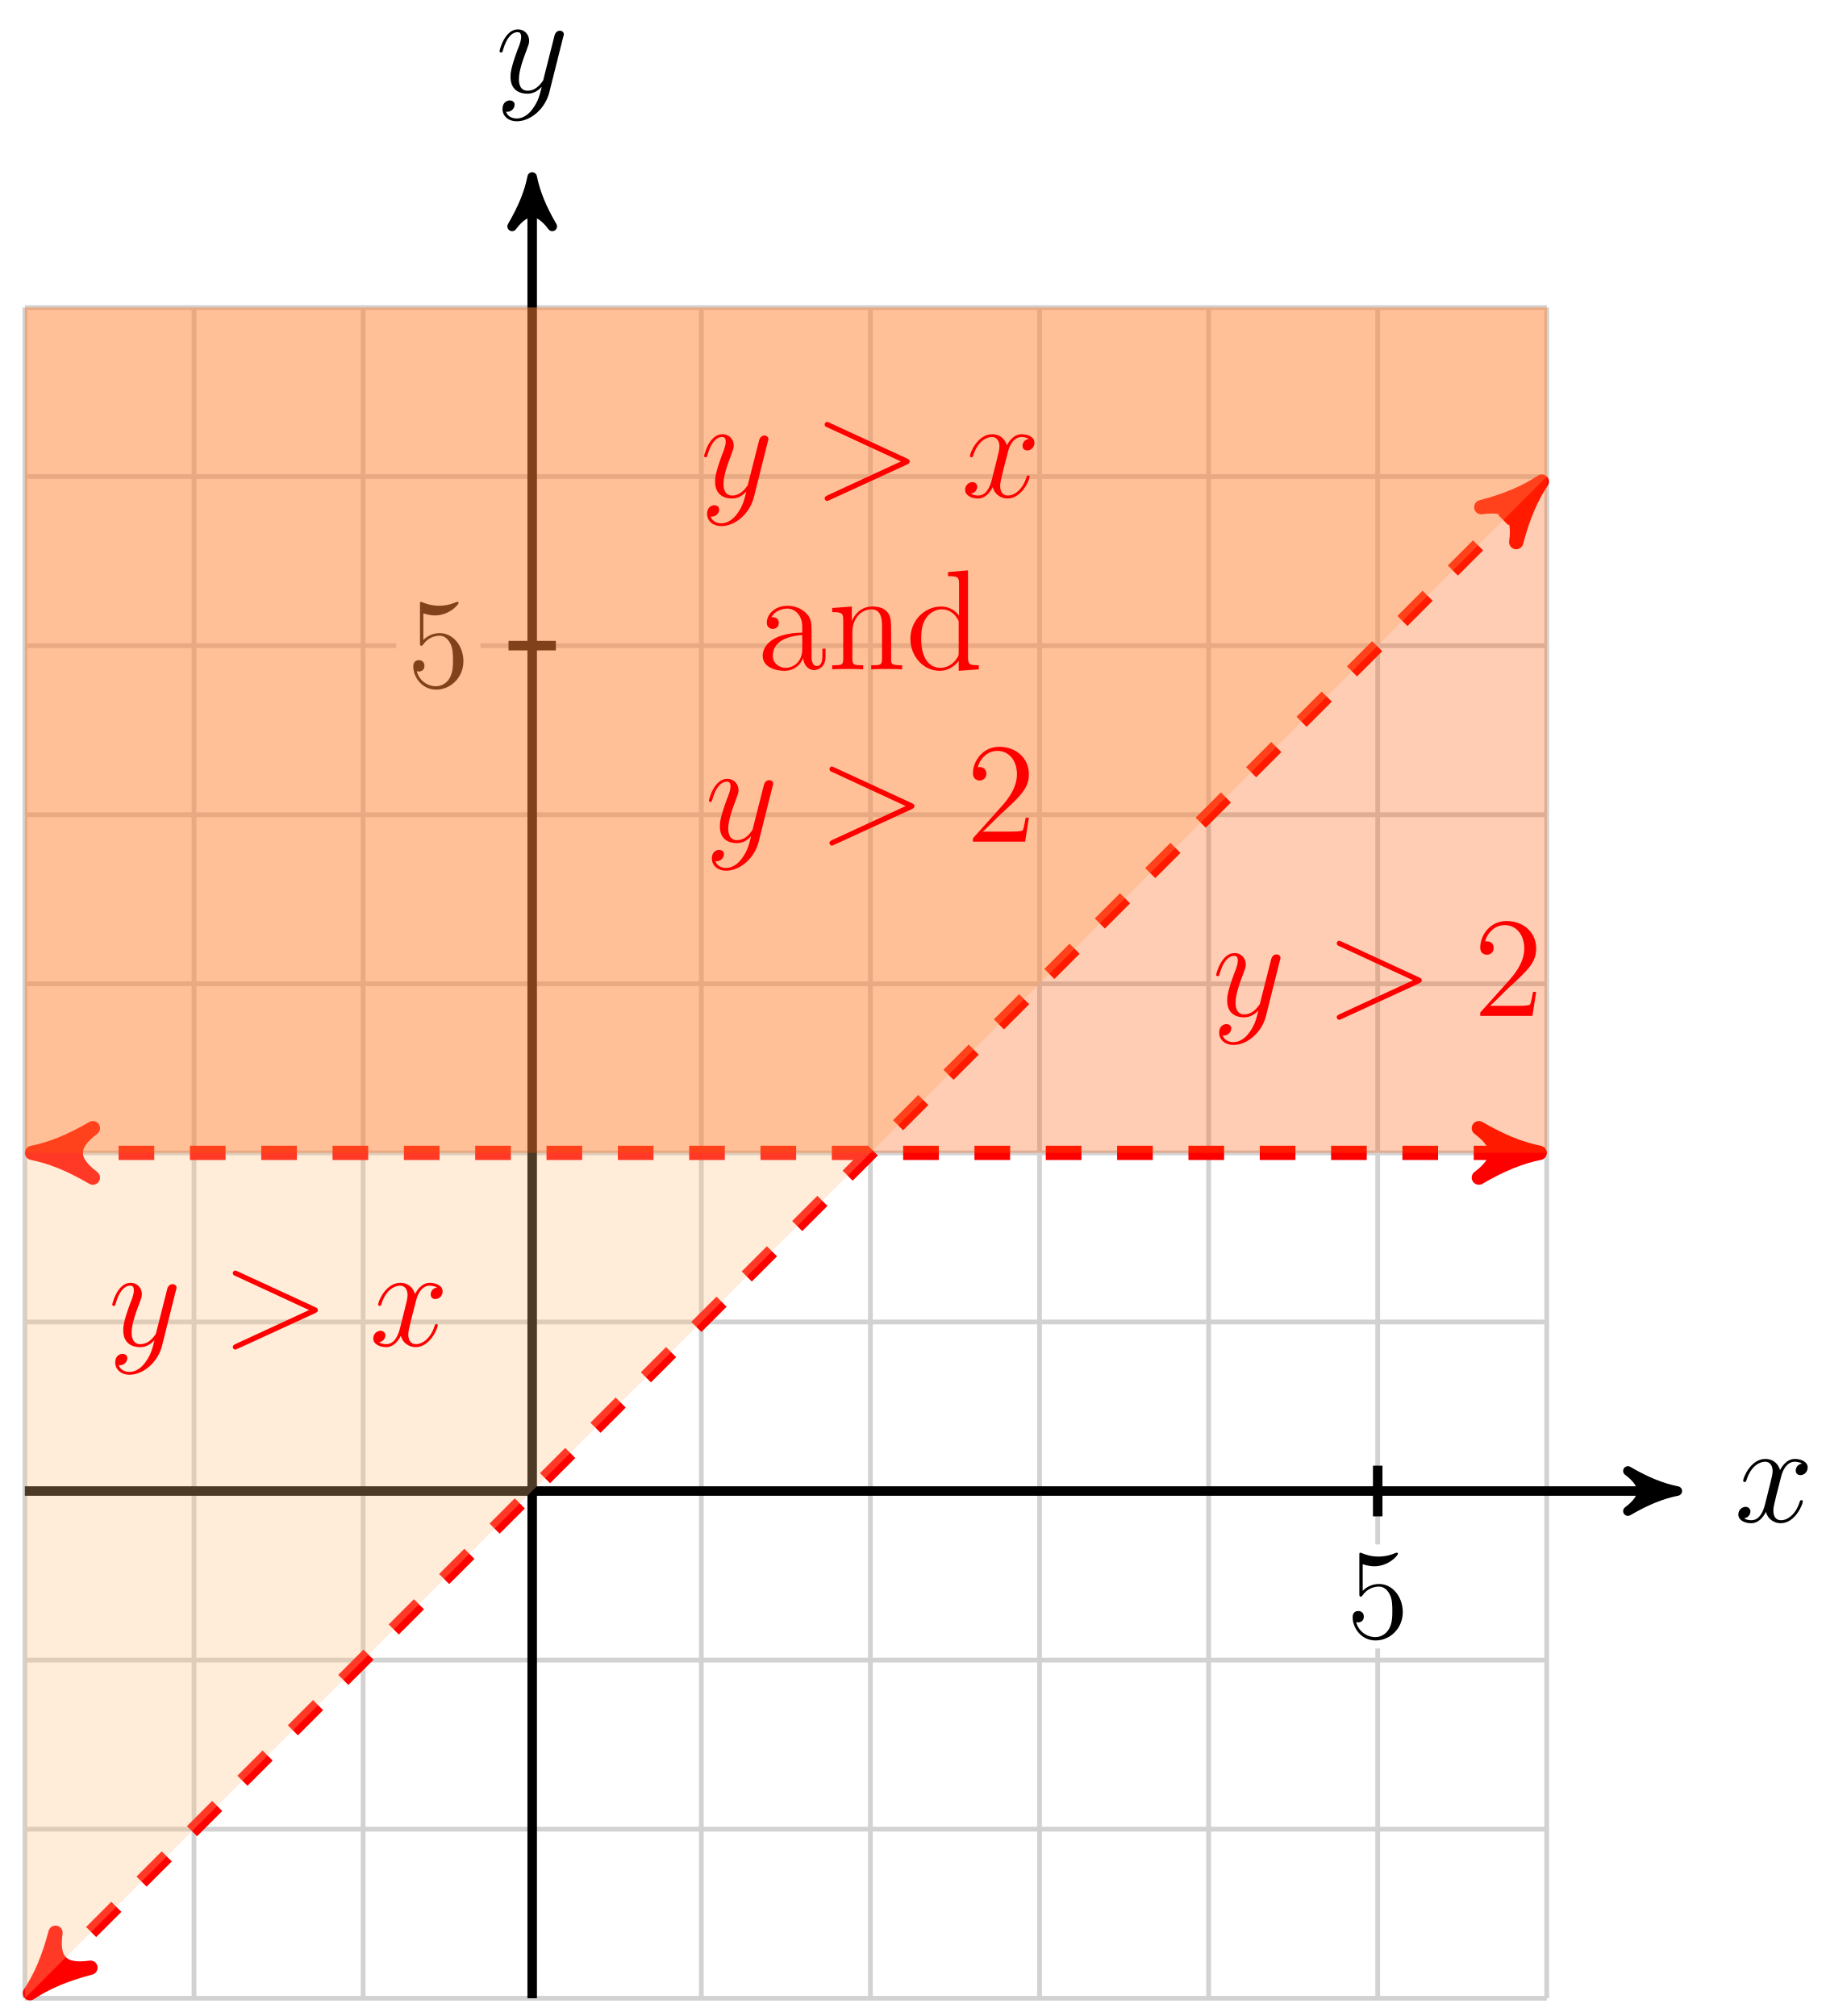
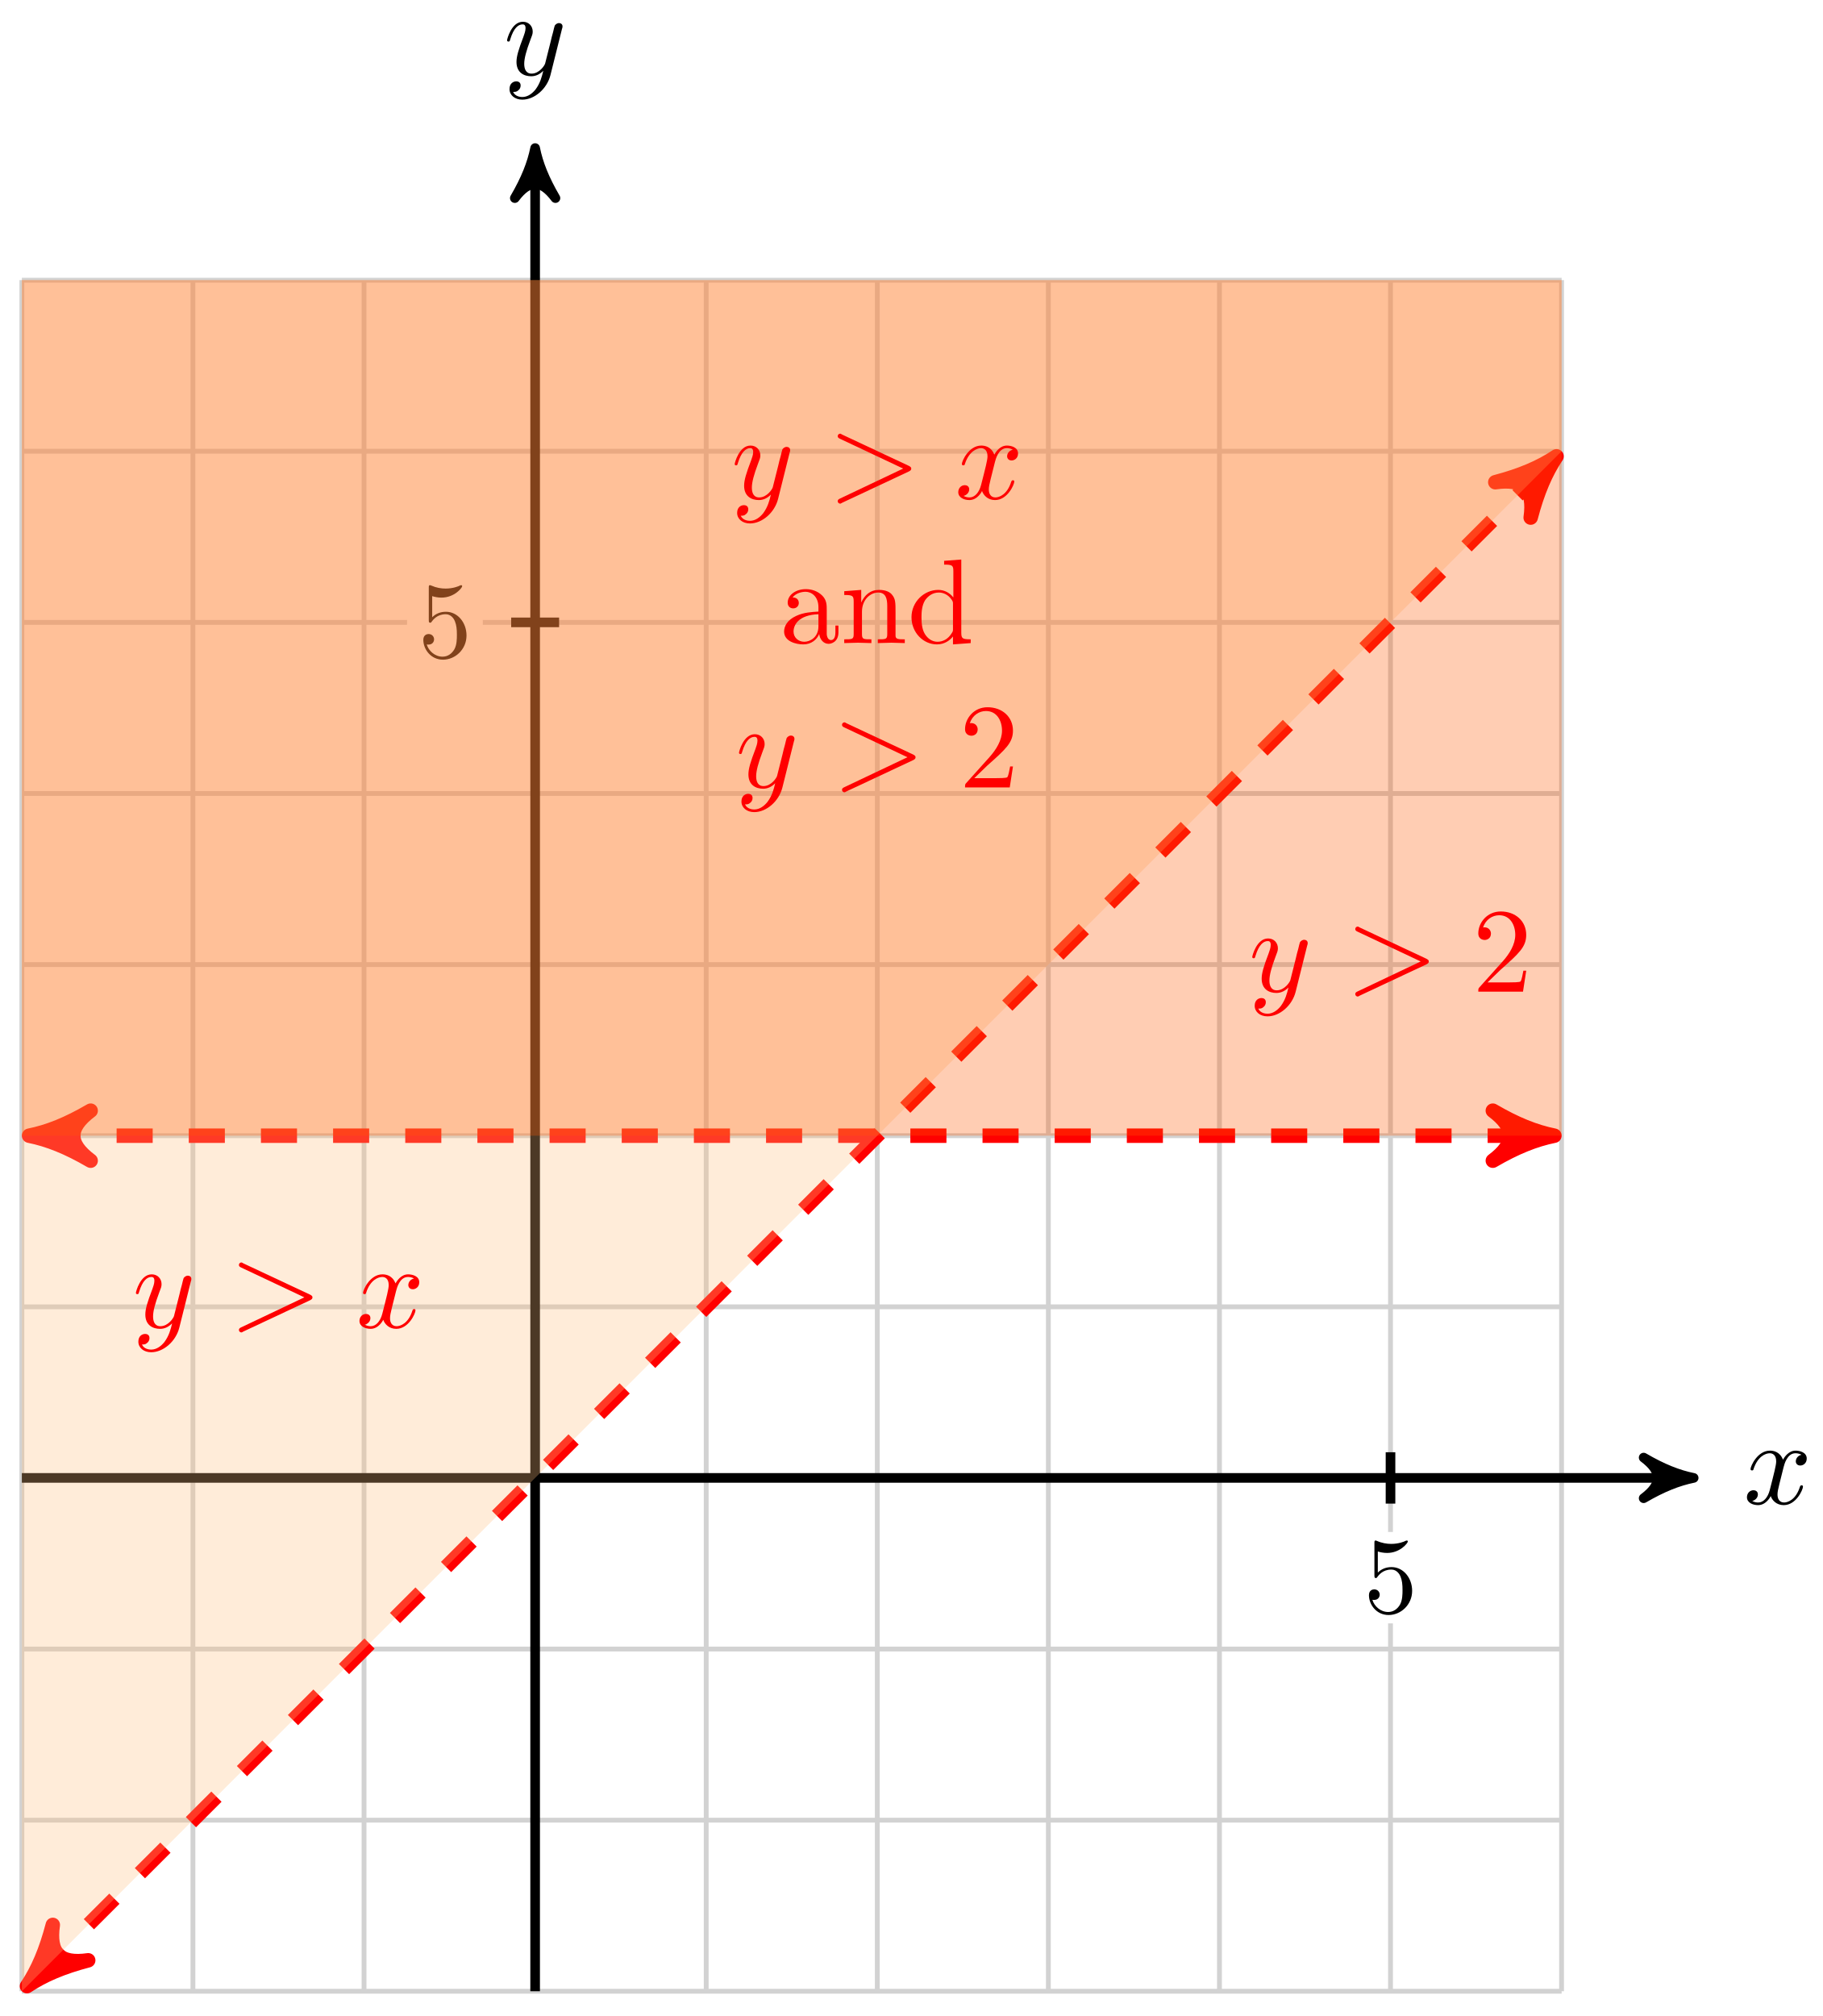
- <svg xmlns="http://www.w3.org/2000/svg" xmlns:xlink="http://www.w3.org/1999/xlink" width="153pt" height="169pt" viewBox="0 0 153 169" version="1.1">
+ <svg xmlns="http://www.w3.org/2000/svg" xmlns:xlink="http://www.w3.org/1999/xlink" width="151pt" height="167pt" viewBox="0 0 151 167" version="1.1">
  <defs>
    <g>
      <symbol overflow="visible" id="glyph0-0">
        <path style="stroke:none;" d="" />
      </symbol>
      <symbol overflow="visible" id="glyph0-1">
-         <path style="stroke:none;" d="M 5.672 -4.875 C 5.281 -4.812 5.141 -4.516 5.141 -4.297 C 5.141 -4 5.359 -3.906 5.531 -3.906 C 5.891 -3.906 6.141 -4.219 6.141 -4.547 C 6.141 -5.047 5.562 -5.266 5.062 -5.266 C 4.344 -5.266 3.938 -4.547 3.828 -4.328 C 3.547 -5.219 2.812 -5.266 2.594 -5.266 C 1.375 -5.266 0.734 -3.703 0.734 -3.438 C 0.734 -3.391 0.781 -3.328 0.859 -3.328 C 0.953 -3.328 0.984 -3.406 1 -3.453 C 1.406 -4.781 2.219 -5.031 2.562 -5.031 C 3.094 -5.031 3.203 -4.531 3.203 -4.25 C 3.203 -3.984 3.125 -3.703 2.984 -3.125 L 2.578 -1.5 C 2.406 -0.781 2.062 -0.125 1.422 -0.125 C 1.359 -0.125 1.062 -0.125 0.812 -0.281 C 1.25 -0.359 1.344 -0.719 1.344 -0.859 C 1.344 -1.094 1.156 -1.25 0.938 -1.25 C 0.641 -1.25 0.328 -0.984 0.328 -0.609 C 0.328 -0.109 0.891 0.125 1.406 0.125 C 1.984 0.125 2.391 -0.328 2.641 -0.828 C 2.828 -0.125 3.438 0.125 3.875 0.125 C 5.094 0.125 5.734 -1.453 5.734 -1.703 C 5.734 -1.766 5.688 -1.812 5.625 -1.812 C 5.516 -1.812 5.5 -1.75 5.469 -1.656 C 5.141 -0.609 4.453 -0.125 3.906 -0.125 C 3.484 -0.125 3.266 -0.438 3.266 -0.922 C 3.266 -1.188 3.312 -1.375 3.5 -2.156 L 3.922 -3.797 C 4.094 -4.5 4.5 -5.031 5.062 -5.031 C 5.078 -5.031 5.422 -5.031 5.672 -4.875 Z M 5.672 -4.875 " />
+         <path style="stroke:none;" d="M 3.328 -3.016 C 3.391 -3.266 3.625 -4.188 4.312 -4.188 C 4.359 -4.188 4.609 -4.188 4.812 -4.062 C 4.531 -4 4.344 -3.766 4.344 -3.516 C 4.344 -3.359 4.453 -3.172 4.719 -3.172 C 4.938 -3.172 5.25 -3.344 5.25 -3.75 C 5.25 -4.266 4.672 -4.406 4.328 -4.406 C 3.75 -4.406 3.406 -3.875 3.281 -3.656 C 3.031 -4.312 2.5 -4.406 2.203 -4.406 C 1.172 -4.406 0.594 -3.125 0.594 -2.875 C 0.594 -2.766 0.703 -2.766 0.719 -2.766 C 0.797 -2.766 0.828 -2.797 0.844 -2.875 C 1.188 -3.938 1.844 -4.188 2.188 -4.188 C 2.375 -4.188 2.719 -4.094 2.719 -3.516 C 2.719 -3.203 2.547 -2.547 2.188 -1.141 C 2.031 -0.531 1.672 -0.109 1.234 -0.109 C 1.172 -0.109 0.953 -0.109 0.734 -0.234 C 0.984 -0.297 1.203 -0.5 1.203 -0.781 C 1.203 -1.047 0.984 -1.125 0.844 -1.125 C 0.531 -1.125 0.297 -0.875 0.297 -0.547 C 0.297 -0.094 0.781 0.109 1.219 0.109 C 1.891 0.109 2.25 -0.594 2.266 -0.641 C 2.391 -0.281 2.75 0.109 3.344 0.109 C 4.375 0.109 4.938 -1.172 4.938 -1.422 C 4.938 -1.531 4.859 -1.531 4.828 -1.531 C 4.734 -1.531 4.719 -1.484 4.688 -1.422 C 4.359 -0.344 3.688 -0.109 3.375 -0.109 C 2.984 -0.109 2.828 -0.422 2.828 -0.766 C 2.828 -0.984 2.875 -1.203 2.984 -1.641 Z M 3.328 -3.016 " />
      </symbol>
      <symbol overflow="visible" id="glyph0-2">
-         <path style="stroke:none;" d="M 3.141 1.344 C 2.828 1.797 2.359 2.203 1.766 2.203 C 1.625 2.203 1.047 2.172 0.875 1.625 C 0.906 1.641 0.969 1.641 0.984 1.641 C 1.344 1.641 1.594 1.328 1.594 1.047 C 1.594 0.781 1.359 0.688 1.188 0.688 C 0.984 0.688 0.578 0.828 0.578 1.406 C 0.578 2.016 1.094 2.438 1.766 2.438 C 2.969 2.438 4.172 1.344 4.5 0.016 L 5.672 -4.656 C 5.688 -4.703 5.719 -4.781 5.719 -4.859 C 5.719 -5.031 5.562 -5.156 5.391 -5.156 C 5.281 -5.156 5.031 -5.109 4.938 -4.75 L 4.047 -1.234 C 4 -1.016 4 -0.984 3.891 -0.859 C 3.656 -0.531 3.266 -0.125 2.688 -0.125 C 2.016 -0.125 1.953 -0.781 1.953 -1.094 C 1.953 -1.781 2.281 -2.703 2.609 -3.562 C 2.734 -3.906 2.812 -4.078 2.812 -4.312 C 2.812 -4.812 2.453 -5.266 1.859 -5.266 C 0.766 -5.266 0.328 -3.531 0.328 -3.438 C 0.328 -3.391 0.375 -3.328 0.453 -3.328 C 0.562 -3.328 0.578 -3.375 0.625 -3.547 C 0.906 -4.547 1.359 -5.031 1.828 -5.031 C 1.938 -5.031 2.141 -5.031 2.141 -4.641 C 2.141 -4.328 2.016 -3.984 1.828 -3.531 C 1.25 -1.953 1.25 -1.562 1.25 -1.281 C 1.25 -0.141 2.062 0.125 2.656 0.125 C 3 0.125 3.438 0.016 3.844 -0.438 L 3.859 -0.422 C 3.688 0.281 3.562 0.75 3.141 1.344 Z M 3.141 1.344 " />
+         <path style="stroke:none;" d="M 4.844 -3.797 C 4.891 -3.938 4.891 -3.953 4.891 -4.031 C 4.891 -4.203 4.75 -4.297 4.594 -4.297 C 4.5 -4.297 4.344 -4.234 4.25 -4.094 C 4.234 -4.031 4.141 -3.734 4.109 -3.547 C 4.031 -3.297 3.969 -3.016 3.906 -2.75 L 3.453 -0.953 C 3.422 -0.812 2.984 -0.109 2.328 -0.109 C 1.828 -0.109 1.719 -0.547 1.719 -0.922 C 1.719 -1.375 1.891 -2 2.219 -2.875 C 2.375 -3.281 2.422 -3.391 2.422 -3.594 C 2.422 -4.031 2.109 -4.406 1.609 -4.406 C 0.656 -4.406 0.297 -2.953 0.297 -2.875 C 0.297 -2.766 0.391 -2.766 0.406 -2.766 C 0.516 -2.766 0.516 -2.797 0.562 -2.953 C 0.844 -3.891 1.234 -4.188 1.578 -4.188 C 1.656 -4.188 1.828 -4.188 1.828 -3.875 C 1.828 -3.625 1.719 -3.359 1.656 -3.172 C 1.25 -2.109 1.078 -1.547 1.078 -1.078 C 1.078 -0.188 1.703 0.109 2.297 0.109 C 2.688 0.109 3.016 -0.062 3.297 -0.344 C 3.172 0.172 3.047 0.672 2.656 1.203 C 2.391 1.531 2.016 1.828 1.562 1.828 C 1.422 1.828 0.969 1.797 0.797 1.406 C 0.953 1.406 1.094 1.406 1.219 1.281 C 1.328 1.203 1.422 1.062 1.422 0.875 C 1.422 0.562 1.156 0.531 1.062 0.531 C 0.828 0.531 0.5 0.688 0.5 1.172 C 0.5 1.672 0.938 2.047 1.562 2.047 C 2.578 2.047 3.609 1.141 3.891 0.016 Z M 4.844 -3.797 " />
      </symbol>
      <symbol overflow="visible" id="glyph0-3">
-         <path style="stroke:none;" d="M 7.875 -2.719 C 8.109 -2.828 8.109 -2.906 8.109 -2.984 C 8.109 -3.062 8.094 -3.141 7.875 -3.234 L 1.406 -6.219 C 1.25 -6.281 1.234 -6.297 1.203 -6.297 C 1.062 -6.297 0.984 -6.188 0.984 -6.078 C 0.984 -5.938 1.078 -5.891 1.234 -5.828 L 7.375 -2.984 L 1.219 -0.141 C 0.984 -0.031 0.984 0.047 0.984 0.125 C 0.984 0.219 1.062 0.328 1.203 0.328 C 1.234 0.328 1.25 0.328 1.406 0.25 Z M 7.875 -2.719 " />
+         <path style="stroke:none;" d="M 6.734 -2.266 C 6.844 -2.328 6.922 -2.375 6.922 -2.5 C 6.922 -2.609 6.844 -2.656 6.734 -2.719 L 1.203 -5.312 C 1.078 -5.391 1.062 -5.391 1.031 -5.391 C 0.922 -5.391 0.828 -5.297 0.828 -5.188 C 0.828 -5.094 0.875 -5.031 1.016 -4.969 L 6.25 -2.5 L 1.016 -0.016 C 0.875 0.047 0.828 0.109 0.828 0.203 C 0.828 0.312 0.922 0.406 1.031 0.406 C 1.062 0.406 1.078 0.406 1.203 0.328 Z M 6.734 -2.266 " />
      </symbol>
      <symbol overflow="visible" id="glyph1-0">
        <path style="stroke:none;" d="" />
      </symbol>
      <symbol overflow="visible" id="glyph1-1">
-         <path style="stroke:none;" d="M 1.375 -6.172 C 1.844 -6.016 2.219 -6 2.344 -6 C 3.547 -6 4.328 -6.906 4.328 -7.047 C 4.328 -7.094 4.312 -7.141 4.234 -7.141 C 4.219 -7.141 4.203 -7.141 4.109 -7.109 C 3.5 -6.844 2.984 -6.812 2.703 -6.812 C 1.984 -6.812 1.484 -7.031 1.281 -7.109 C 1.203 -7.141 1.188 -7.141 1.172 -7.141 C 1.094 -7.141 1.094 -7.078 1.094 -6.906 L 1.094 -3.719 C 1.094 -3.516 1.094 -3.453 1.219 -3.453 C 1.266 -3.453 1.281 -3.469 1.391 -3.594 C 1.688 -4.031 2.203 -4.297 2.734 -4.297 C 3.312 -4.297 3.578 -3.766 3.672 -3.578 C 3.859 -3.172 3.859 -2.641 3.859 -2.234 C 3.859 -1.812 3.859 -1.203 3.562 -0.719 C 3.328 -0.328 2.906 -0.062 2.438 -0.062 C 1.719 -0.062 1.016 -0.547 0.828 -1.328 C 0.875 -1.312 0.953 -1.297 1 -1.297 C 1.188 -1.297 1.469 -1.406 1.469 -1.781 C 1.469 -2.078 1.266 -2.25 1 -2.25 C 0.812 -2.25 0.531 -2.156 0.531 -1.734 C 0.531 -0.812 1.266 0.219 2.453 0.219 C 3.672 0.219 4.734 -0.797 4.734 -2.156 C 4.734 -3.438 3.875 -4.516 2.75 -4.516 C 2.125 -4.516 1.656 -4.234 1.375 -3.938 Z M 1.375 -6.172 " />
+         <path style="stroke:none;" d="M 4.031 -1.797 C 4.031 -2.875 3.297 -3.766 2.328 -3.766 C 1.891 -3.766 1.5 -3.625 1.188 -3.312 L 1.188 -5.062 C 1.359 -5 1.656 -4.938 1.953 -4.938 C 3.047 -4.938 3.672 -5.766 3.672 -5.875 C 3.672 -5.922 3.656 -5.969 3.594 -5.969 C 3.578 -5.969 3.562 -5.969 3.516 -5.953 C 3.344 -5.859 2.891 -5.688 2.297 -5.688 C 1.938 -5.688 1.531 -5.75 1.109 -5.938 C 1.031 -5.969 1.016 -5.969 1 -5.969 C 0.906 -5.969 0.906 -5.891 0.906 -5.75 L 0.906 -3.094 C 0.906 -2.938 0.906 -2.859 1.031 -2.859 C 1.094 -2.859 1.109 -2.891 1.141 -2.938 C 1.25 -3.078 1.578 -3.562 2.312 -3.562 C 2.766 -3.562 3 -3.156 3.062 -3 C 3.203 -2.656 3.234 -2.312 3.234 -1.859 C 3.234 -1.547 3.234 -1.016 3.016 -0.641 C 2.797 -0.281 2.469 -0.047 2.047 -0.047 C 1.406 -0.047 0.891 -0.531 0.734 -1.062 C 0.766 -1.047 0.797 -1.047 0.891 -1.047 C 1.188 -1.047 1.344 -1.266 1.344 -1.484 C 1.344 -1.688 1.188 -1.922 0.891 -1.922 C 0.766 -1.922 0.453 -1.859 0.453 -1.438 C 0.453 -0.672 1.062 0.203 2.078 0.203 C 3.109 0.203 4.031 -0.656 4.031 -1.797 Z M 4.031 -1.797 " />
      </symbol>
      <symbol overflow="visible" id="glyph2-0">
        <path style="stroke:none;" d="" />
      </symbol>
      <symbol overflow="visible" id="glyph2-1">
-         <path style="stroke:none;" d="M 5.266 -2.016 L 5 -2.016 C 4.953 -1.812 4.859 -1.141 4.75 -0.953 C 4.656 -0.844 3.984 -0.844 3.625 -0.844 L 1.406 -0.844 C 1.734 -1.125 2.469 -1.891 2.766 -2.172 C 4.594 -3.844 5.266 -4.469 5.266 -5.656 C 5.266 -7.031 4.172 -7.953 2.781 -7.953 C 1.406 -7.953 0.578 -6.766 0.578 -5.734 C 0.578 -5.125 1.109 -5.125 1.141 -5.125 C 1.406 -5.125 1.703 -5.312 1.703 -5.688 C 1.703 -6.031 1.484 -6.25 1.141 -6.25 C 1.047 -6.25 1.016 -6.25 0.984 -6.234 C 1.203 -7.047 1.859 -7.609 2.625 -7.609 C 3.641 -7.609 4.266 -6.75 4.266 -5.656 C 4.266 -4.641 3.688 -3.75 3 -2.984 L 0.578 -0.281 L 0.578 0 L 4.953 0 Z M 5.266 -2.016 " />
+         <path style="stroke:none;" d="M 1.266 -0.766 L 2.328 -1.797 C 3.875 -3.172 4.469 -3.703 4.469 -4.703 C 4.469 -5.844 3.578 -6.641 2.359 -6.641 C 1.234 -6.641 0.5 -5.719 0.5 -4.828 C 0.5 -4.281 1 -4.281 1.031 -4.281 C 1.203 -4.281 1.547 -4.391 1.547 -4.812 C 1.547 -5.062 1.359 -5.328 1.016 -5.328 C 0.938 -5.328 0.922 -5.328 0.891 -5.312 C 1.109 -5.969 1.656 -6.328 2.234 -6.328 C 3.141 -6.328 3.562 -5.516 3.562 -4.703 C 3.562 -3.906 3.078 -3.125 2.516 -2.5 L 0.609 -0.375 C 0.5 -0.266 0.5 -0.234 0.5 0 L 4.203 0 L 4.469 -1.734 L 4.234 -1.734 C 4.172 -1.438 4.109 -1 4 -0.844 C 3.938 -0.766 3.281 -0.766 3.062 -0.766 Z M 1.266 -0.766 " />
      </symbol>
      <symbol overflow="visible" id="glyph3-0">
        <path style="stroke:none;" d="" />
      </symbol>
      <symbol overflow="visible" id="glyph3-1">
-         <path style="stroke:none;" d="M 5.672 -1.062 L 5.672 -1.734 L 5.406 -1.734 L 5.406 -1.062 C 5.406 -0.375 5.109 -0.281 4.953 -0.281 C 4.5 -0.281 4.5 -0.922 4.5 -1.094 L 4.5 -3.188 C 4.5 -3.844 4.5 -4.312 3.969 -4.781 C 3.547 -5.156 3.016 -5.328 2.484 -5.328 C 1.5 -5.328 0.75 -4.688 0.75 -3.906 C 0.75 -3.562 0.984 -3.391 1.25 -3.391 C 1.547 -3.391 1.75 -3.594 1.75 -3.891 C 1.75 -4.375 1.312 -4.375 1.141 -4.375 C 1.406 -4.875 1.984 -5.094 2.469 -5.094 C 3.016 -5.094 3.719 -4.641 3.719 -3.562 L 3.719 -3.078 C 1.312 -3.047 0.406 -2.047 0.406 -1.125 C 0.406 -0.172 1.5 0.125 2.234 0.125 C 3.031 0.125 3.562 -0.359 3.797 -0.938 C 3.844 -0.375 4.203 0.062 4.719 0.062 C 4.969 0.062 5.672 -0.109 5.672 -1.062 Z M 3.719 -1.688 C 3.719 -0.516 2.844 -0.125 2.328 -0.125 C 1.75 -0.125 1.25 -0.547 1.25 -1.125 C 1.25 -2.703 3.281 -2.844 3.719 -2.875 Z M 3.719 -1.688 " />
+         <path style="stroke:none;" d="M 4.812 -0.891 L 4.812 -1.453 L 4.562 -1.453 L 4.562 -0.891 C 4.562 -0.312 4.312 -0.25 4.203 -0.25 C 3.875 -0.25 3.844 -0.703 3.844 -0.75 L 3.844 -2.734 C 3.844 -3.156 3.844 -3.547 3.484 -3.922 C 3.094 -4.312 2.594 -4.469 2.109 -4.469 C 1.297 -4.469 0.609 -4 0.609 -3.344 C 0.609 -3.047 0.812 -2.875 1.062 -2.875 C 1.344 -2.875 1.531 -3.078 1.531 -3.328 C 1.531 -3.453 1.469 -3.781 1.016 -3.781 C 1.281 -4.141 1.781 -4.25 2.094 -4.25 C 2.578 -4.25 3.156 -3.859 3.156 -2.969 L 3.156 -2.609 C 2.641 -2.578 1.938 -2.547 1.312 -2.25 C 0.562 -1.906 0.312 -1.391 0.312 -0.953 C 0.312 -0.141 1.281 0.109 1.906 0.109 C 2.578 0.109 3.031 -0.297 3.219 -0.75 C 3.266 -0.359 3.531 0.062 4 0.062 C 4.203 0.062 4.812 -0.078 4.812 -0.891 Z M 3.156 -1.391 C 3.156 -0.453 2.438 -0.109 1.984 -0.109 C 1.5 -0.109 1.094 -0.453 1.094 -0.953 C 1.094 -1.5 1.5 -2.328 3.156 -2.391 Z M 3.156 -1.391 " />
      </symbol>
      <symbol overflow="visible" id="glyph3-2">
-         <path style="stroke:none;" d="M 6.234 0 L 6.234 -0.344 C 5.625 -0.344 5.328 -0.344 5.312 -0.703 L 5.312 -2.906 C 5.312 -4.016 5.312 -4.344 5.047 -4.734 C 4.703 -5.203 4.141 -5.266 3.734 -5.266 C 2.562 -5.266 2.109 -4.281 2.016 -4.047 L 2.016 -5.266 L 0.375 -5.141 L 0.375 -4.797 C 1.188 -4.797 1.297 -4.703 1.297 -4.125 L 1.297 -0.891 C 1.297 -0.344 1.156 -0.344 0.375 -0.344 L 0.375 0 C 0.688 -0.031 1.344 -0.031 1.672 -0.031 C 2.016 -0.031 2.672 -0.031 2.969 0 L 2.969 -0.344 C 2.219 -0.344 2.062 -0.344 2.062 -0.891 L 2.062 -3.109 C 2.062 -4.359 2.891 -5.031 3.641 -5.031 C 4.375 -5.031 4.547 -4.422 4.547 -3.688 L 4.547 -0.891 C 4.547 -0.344 4.406 -0.344 3.641 -0.344 L 3.641 0 C 3.938 -0.031 4.594 -0.031 4.922 -0.031 C 5.266 -0.031 5.922 -0.031 6.234 0 Z M 6.234 0 " />
+         <path style="stroke:none;" d="M 5.328 0 L 5.328 -0.312 C 4.812 -0.312 4.562 -0.312 4.562 -0.609 L 4.562 -2.516 C 4.562 -3.375 4.562 -3.672 4.25 -4.031 C 4.109 -4.203 3.781 -4.406 3.203 -4.406 C 2.469 -4.406 2 -3.984 1.719 -3.359 L 1.719 -4.406 L 0.312 -4.297 L 0.312 -3.984 C 1.016 -3.984 1.094 -3.922 1.094 -3.422 L 1.094 -0.75 C 1.094 -0.312 0.984 -0.312 0.312 -0.312 L 0.312 0 L 1.453 -0.031 L 2.562 0 L 2.562 -0.312 C 1.891 -0.312 1.781 -0.312 1.781 -0.75 L 1.781 -2.594 C 1.781 -3.625 2.5 -4.188 3.125 -4.188 C 3.766 -4.188 3.875 -3.656 3.875 -3.078 L 3.875 -0.75 C 3.875 -0.312 3.766 -0.312 3.094 -0.312 L 3.094 0 L 4.219 -0.031 Z M 5.328 0 " />
      </symbol>
      <symbol overflow="visible" id="glyph3-3">
-         <path style="stroke:none;" d="M 6.156 0 L 6.156 -0.344 C 5.344 -0.344 5.25 -0.438 5.25 -1.016 L 5.25 -8.297 L 3.578 -8.156 L 3.578 -7.812 C 4.406 -7.812 4.5 -7.734 4.5 -7.141 L 4.5 -4.5 C 4.25 -4.859 3.734 -5.266 3 -5.266 C 1.609 -5.266 0.422 -4.094 0.422 -2.562 C 0.422 -1.047 1.547 0.125 2.875 0.125 C 3.781 0.125 4.297 -0.484 4.469 -0.703 L 4.469 0.125 Z M 4.469 -1.406 C 4.469 -1.188 4.469 -1.141 4.297 -0.891 C 4.016 -0.469 3.531 -0.125 2.922 -0.125 C 2.625 -0.125 1.328 -0.234 1.328 -2.562 C 1.328 -3.422 1.469 -3.891 1.734 -4.297 C 1.969 -4.656 2.453 -5.031 3.047 -5.031 C 3.797 -5.031 4.203 -4.5 4.328 -4.297 C 4.469 -4.094 4.469 -4.078 4.469 -3.859 Z M 4.469 -1.406 " />
+         <path style="stroke:none;" d="M 5.25 0 L 5.25 -0.312 C 4.562 -0.312 4.469 -0.375 4.469 -0.875 L 4.469 -6.922 L 3.047 -6.812 L 3.047 -6.5 C 3.734 -6.5 3.812 -6.438 3.812 -5.938 L 3.812 -3.781 C 3.531 -4.141 3.094 -4.406 2.562 -4.406 C 1.391 -4.406 0.344 -3.422 0.344 -2.141 C 0.344 -0.875 1.312 0.109 2.453 0.109 C 3.094 0.109 3.531 -0.234 3.781 -0.547 L 3.781 0.109 Z M 3.781 -1.172 C 3.781 -1 3.781 -0.984 3.672 -0.812 C 3.375 -0.328 2.938 -0.109 2.5 -0.109 C 2.047 -0.109 1.688 -0.375 1.453 -0.75 C 1.203 -1.156 1.172 -1.719 1.172 -2.141 C 1.172 -2.5 1.188 -3.094 1.469 -3.547 C 1.688 -3.859 2.062 -4.188 2.609 -4.188 C 2.953 -4.188 3.375 -4.031 3.672 -3.594 C 3.781 -3.422 3.781 -3.406 3.781 -3.219 Z M 3.781 -1.172 " />
      </symbol>
    </g>
  </defs>
  <g id="surface1">
-     <path style="fill:none;stroke-width:0.399;stroke-linecap:butt;stroke-linejoin:miter;stroke:rgb(82.5%,82.5%,82.5%);stroke-opacity:1;stroke-miterlimit:10;" d="M -42.521 -42.519 L 85.041 -42.519 M -42.521 -28.347 L 85.041 -28.347 M -42.521 -14.172 L 85.041 -14.172 M -42.521 0 L 85.041 0 M -42.521 14.172 L 85.041 14.172 M -42.521 28.347 L 85.041 28.347 M -42.521 42.519 L 85.041 42.519 M -42.521 56.694 L 85.041 56.694 M -42.521 70.866 L 85.041 70.866 M -42.521 85.041 L 85.041 85.041 M -42.521 99.209 L 85.041 99.209 M -42.521 -42.519 L -42.521 99.213 M -28.345 -42.519 L -28.345 99.213 M -14.173 -42.519 L -14.173 99.213 M -0.002 -42.519 L -0.002 99.213 M 14.174 -42.519 L 14.174 99.213 M 28.346 -42.519 L 28.346 99.213 M 42.522 -42.519 L 42.522 99.213 M 56.694 -42.519 L 56.694 99.213 M 70.866 -42.519 L 70.866 99.213 M 85.034 -42.519 L 85.034 99.213 " transform="matrix(1,0,0,-1.00002,44.607,124.9922)" />
-     <path style="fill:none;stroke-width:0.797;stroke-linecap:butt;stroke-linejoin:miter;stroke:rgb(0%,0%,0%);stroke-opacity:1;stroke-miterlimit:10;" d="M -42.521 0 L 94.944 0 " transform="matrix(1,0,0,-1.00002,44.607,124.9922)" />
-     <path style="fill-rule:nonzero;fill:rgb(0%,0%,0%);fill-opacity:1;stroke-width:0.797;stroke-linecap:butt;stroke-linejoin:round;stroke:rgb(0%,0%,0%);stroke-opacity:1;stroke-miterlimit:10;" d="M 1.034 0 C -0.259 0.258 -1.555 0.777 -3.11 1.684 C -1.555 0.52 -1.555 -0.519 -3.11 -1.684 C -1.555 -0.777 -0.259 -0.258 1.034 0 Z M 1.034 0 " transform="matrix(1,0,0,-1.00002,139.5516,124.9922)" />
+     <path style="fill:none;stroke-width:0.399;stroke-linecap:butt;stroke-linejoin:miter;stroke:rgb(82.5%,82.5%,82.5%);stroke-opacity:1;stroke-miterlimit:10;" d="M -42.52 -42.519 L 85.04 -42.519 M -42.52 -28.348 L 85.04 -28.348 M -42.52 -14.174 L 85.04 -14.174 M -42.52 0.001 L 85.04 0.001 M -42.52 14.172 L 85.04 14.172 M -42.52 28.346 L 85.04 28.346 M -42.52 42.521 L 85.04 42.521 M -42.52 56.692 L 85.04 56.692 M -42.52 70.866 L 85.04 70.866 M -42.52 85.041 L 85.04 85.041 M -42.52 99.208 L 85.04 99.208 M -42.52 -42.519 L -42.52 99.216 M -28.349 -42.519 L -28.349 99.216 M -14.174 -42.519 L -14.174 99.216 M 0.001 -42.519 L 0.001 99.216 M 14.173 -42.519 L 14.173 99.216 M 28.348 -42.519 L 28.348 99.216 M 42.519 -42.519 L 42.519 99.216 M 56.694 -42.519 L 56.694 99.216 M 70.865 -42.519 L 70.865 99.216 M 85.036 -42.519 L 85.036 99.216 " transform="matrix(1.00005,0,0,-1.00008,44.33447,122.4268)" />
+     <path style="fill:none;stroke-width:0.797;stroke-linecap:butt;stroke-linejoin:miter;stroke:rgb(0%,0%,0%);stroke-opacity:1;stroke-miterlimit:10;" d="M -42.52 0.001 L 94.946 0.001 " transform="matrix(1.00005,0,0,-1.00008,44.33447,122.4268)" />
+     <path style="fill-rule:nonzero;fill:rgb(0%,0%,0%);fill-opacity:1;stroke-width:0.797;stroke-linecap:butt;stroke-linejoin:round;stroke:rgb(0%,0%,0%);stroke-opacity:1;stroke-miterlimit:10;" d="M 1.036 0.001 C -0.26 0.259 -1.553 0.778 -3.108 1.684 C -1.553 0.517 -1.553 -0.519 -3.108 -1.682 C -1.553 -0.776 -0.26 -0.261 1.036 0.001 Z M 1.036 0.001 " transform="matrix(1.00005,0,0,-1.00008,139.2838,122.4268)" />
    <g style="fill:rgb(0%,0%,0%);fill-opacity:1;">
-       <use xlink:href="#glyph0-1" x="145.369" y="127.566" />
+       <use xlink:href="#glyph0-1" x="144.437" y="124.572" />
    </g>
-     <path style="fill:none;stroke-width:0.797;stroke-linecap:butt;stroke-linejoin:miter;stroke:rgb(0%,0%,0%);stroke-opacity:1;stroke-miterlimit:10;" d="M -0.002 -42.519 L -0.002 109.119 " transform="matrix(1,0,0,-1.00002,44.607,124.9922)" />
-     <path style="fill-rule:nonzero;fill:rgb(0%,0%,0%);fill-opacity:1;stroke-width:0.797;stroke-linecap:butt;stroke-linejoin:round;stroke:rgb(0%,0%,0%);stroke-opacity:1;stroke-miterlimit:10;" d="M 1.036 0.002 C -0.261 0.259 -1.554 0.779 -3.108 1.685 C -1.554 0.517 -1.554 -0.518 -3.108 -1.682 C -1.554 -0.776 -0.261 -0.26 1.036 0.002 Z M 1.036 0.002 " transform="matrix(0,-1.00002,-1,0,44.607,15.87209)" />
+     <path style="fill:none;stroke-width:0.797;stroke-linecap:butt;stroke-linejoin:miter;stroke:rgb(0%,0%,0%);stroke-opacity:1;stroke-miterlimit:10;" d="M 0.001 -42.519 L 0.001 109.117 " transform="matrix(1.00005,0,0,-1.00008,44.33447,122.4268)" />
+     <path style="fill-rule:nonzero;fill:rgb(0%,0%,0%);fill-opacity:1;stroke-width:0.797;stroke-linecap:butt;stroke-linejoin:round;stroke:rgb(0%,0%,0%);stroke-opacity:1;stroke-miterlimit:10;" d="M 1.034 -0.001 C -0.259 0.26 -1.555 0.776 -3.11 1.682 C -1.555 0.518 -1.555 -0.517 -3.11 -1.685 C -1.555 -0.779 -0.259 -0.259 1.034 -0.001 Z M 1.034 -0.001 " transform="matrix(0,-1.00008,-1.00005,0,44.33447,13.30006)" />
    <g style="fill:rgb(0%,0%,0%);fill-opacity:1;">
-       <use xlink:href="#glyph0-2" x="41.539" y="7.73" />
+       <use xlink:href="#glyph0-2" x="41.713" y="6.208" />
    </g>
-     <path style="fill:none;stroke-width:0.797;stroke-linecap:butt;stroke-linejoin:miter;stroke:rgb(0%,0%,0%);stroke-opacity:1;stroke-miterlimit:10;" d="M 70.866 2.125 L 70.866 -2.125 " transform="matrix(1,0,0,-1.00002,44.607,124.9922)" />
-     <path style=" stroke:none;fill-rule:nonzero;fill:rgb(100%,100%,100%);fill-opacity:1;" d="M 119.004 129.469 L 111.945 129.469 L 111.945 138.195 L 119.004 138.195 Z M 119.004 129.469 " />
+     <path style="fill:none;stroke-width:0.797;stroke-linecap:butt;stroke-linejoin:miter;stroke:rgb(0%,0%,0%);stroke-opacity:1;stroke-miterlimit:10;" d="M 70.865 2.126 L 70.865 -2.128 " transform="matrix(1.00005,0,0,-1.00008,44.33447,122.4268)" />
+     <path style=" stroke:none;fill-rule:nonzero;fill:rgb(100%,100%,100%);fill-opacity:1;" d="M 118.344 126.906 L 112.066 126.906 L 112.066 134.477 L 118.344 134.477 Z M 118.344 126.906 " />
    <g style="fill:rgb(0%,0%,0%);fill-opacity:1;">
-       <use xlink:href="#glyph1-1" x="112.84" y="137.3" />
+       <use xlink:href="#glyph1-1" x="112.964" y="133.58" />
    </g>
-     <path style="fill:none;stroke-width:0.797;stroke-linecap:butt;stroke-linejoin:miter;stroke:rgb(0%,0%,0%);stroke-opacity:1;stroke-miterlimit:10;" d="M 1.983 70.866 L -1.986 70.866 " transform="matrix(1,0,0,-1.00002,44.607,124.9922)" />
-     <path style=" stroke:none;fill-rule:nonzero;fill:rgb(100%,100%,100%);fill-opacity:1;" d="M 40.273 49.762 L 33.211 49.762 L 33.211 58.488 L 40.273 58.488 Z M 40.273 49.762 " />
+     <path style="fill:none;stroke-width:0.797;stroke-linecap:butt;stroke-linejoin:miter;stroke:rgb(0%,0%,0%);stroke-opacity:1;stroke-miterlimit:10;" d="M 1.986 70.866 L -1.983 70.866 " transform="matrix(1.00005,0,0,-1.00008,44.33447,122.4268)" />
+     <path style=" stroke:none;fill-rule:nonzero;fill:rgb(100%,100%,100%);fill-opacity:1;" d="M 40 47.77 L 33.723 47.77 L 33.723 55.34 L 40 55.34 Z M 40 47.77 " />
    <g style="fill:rgb(0%,0%,0%);fill-opacity:1;">
-       <use xlink:href="#glyph1-1" x="34.107" y="57.591" />
+       <use xlink:href="#glyph1-1" x="34.619" y="54.443" />
    </g>
-     <path style="fill:none;stroke-width:1.196;stroke-linecap:butt;stroke-linejoin:miter;stroke:rgb(100%,0%,0%);stroke-opacity:1;stroke-dasharray:2.989,2.989;stroke-miterlimit:10;" d="M -40.646 28.347 L 83.166 28.347 " transform="matrix(1,0,0,-1.00002,44.607,124.9922)" />
-     <path style="fill-rule:nonzero;fill:rgb(100%,0%,0%);fill-opacity:1;stroke-width:1.196;stroke-linecap:butt;stroke-linejoin:round;stroke:rgb(100%,0%,0%);stroke-opacity:1;stroke-miterlimit:10;" d="M 1.276 -0 C -0.318 0.32 -1.911 0.957 -3.825 2.074 C -1.911 0.636 -1.911 -0.637 -3.825 -2.071 C -1.911 -0.957 -0.318 -0.321 1.276 -0 Z M 1.276 -0 " transform="matrix(-1,0,0,1.00002,3.95978,96.64487)" />
-     <path style="fill-rule:nonzero;fill:rgb(100%,0%,0%);fill-opacity:1;stroke-width:1.196;stroke-linecap:butt;stroke-linejoin:round;stroke:rgb(100%,0%,0%);stroke-opacity:1;stroke-miterlimit:10;" d="M 1.276 0 C -0.317 0.321 -1.911 0.957 -3.825 2.071 C -1.911 0.637 -1.911 -0.636 -3.825 -2.074 C -1.911 -0.957 -0.317 -0.32 1.276 0 Z M 1.276 0 " transform="matrix(1,0,0,-1.00002,127.7744,96.64487)" />
-     <path style="fill:none;stroke-width:1.196;stroke-linecap:butt;stroke-linejoin:miter;stroke:rgb(100%,0%,0%);stroke-opacity:1;stroke-dasharray:2.989,2.989;stroke-miterlimit:10;" d="M -41.197 -41.194 L 83.717 83.717 " transform="matrix(1,0,0,-1.00002,44.607,124.9922)" />
-     <path style="fill-rule:nonzero;fill:rgb(100%,0%,0%);fill-opacity:1;stroke-width:1.196;stroke-linecap:butt;stroke-linejoin:round;stroke:rgb(100%,0%,0%);stroke-opacity:1;stroke-miterlimit:10;" d="M 1.276 -0.002 C -0.321 0.319 -1.914 0.957 -3.826 2.073 C -1.912 0.639 -1.912 -0.637 -3.826 -2.071 C -1.912 -0.957 -0.318 -0.319 1.276 -0.002 Z M 1.276 -0.002 " transform="matrix(-0.7071,0.707114,0.7071,0.707114,3.41121,166.1889)" />
-     <path style="fill-rule:nonzero;fill:rgb(100%,0%,0%);fill-opacity:1;stroke-width:1.196;stroke-linecap:butt;stroke-linejoin:round;stroke:rgb(100%,0%,0%);stroke-opacity:1;stroke-miterlimit:10;" d="M 1.278 -0 C -0.319 0.32 -1.913 0.958 -3.827 2.072 C -1.913 0.638 -1.912 -0.638 -3.827 -2.072 C -1.912 -0.959 -0.319 -0.32 1.278 -0 Z M 1.278 -0 " transform="matrix(0.7071,-0.707114,-0.7071,-0.707114,128.323,41.27457)" />
-     <path style=" stroke:none;fill-rule:nonzero;fill:rgb(100%,75%,50%);fill-opacity:0.3;" d="M 2.086 167.512 L 129.648 39.949 L 129.648 25.777 L 2.086 25.777 L 2.086 167.512 " />
-     <path style=" stroke:none;fill-rule:nonzero;fill:rgb(100%,34.999%,0%);fill-opacity:0.3;" d="M 2.086 96.645 L 129.648 96.645 L 129.648 25.777 L 2.086 25.777 L 2.086 96.645 " />
+     <path style="fill:none;stroke-width:1.196;stroke-linecap:butt;stroke-linejoin:miter;stroke:rgb(100%,0%,0%);stroke-opacity:1;stroke-dasharray:2.989,2.989;stroke-miterlimit:10;" d="M -40.649 28.346 L 83.169 28.346 " transform="matrix(1.00005,0,0,-1.00008,44.33447,122.4268)" />
+     <path style="fill-rule:nonzero;fill:rgb(100%,0%,0%);fill-opacity:1;stroke-width:1.196;stroke-linecap:butt;stroke-linejoin:round;stroke:rgb(100%,0%,0%);stroke-opacity:1;stroke-miterlimit:10;" d="M 1.275 0 C -0.319 0.321 -1.912 0.957 -3.826 2.071 C -1.912 0.637 -1.912 -0.636 -3.826 -2.074 C -1.912 -0.957 -0.319 -0.32 1.275 0 Z M 1.275 0 " transform="matrix(-1.00005,0,0,1.00008,3.685214,94.07769)" />
+     <path style="fill-rule:nonzero;fill:rgb(100%,0%,0%);fill-opacity:1;stroke-width:1.196;stroke-linecap:butt;stroke-linejoin:round;stroke:rgb(100%,0%,0%);stroke-opacity:1;stroke-miterlimit:10;" d="M 1.275 -0 C -0.319 0.32 -1.912 0.957 -3.826 2.074 C -1.912 0.636 -1.912 -0.637 -3.826 -2.071 C -1.912 -0.957 -0.319 -0.321 1.275 -0 Z M 1.275 -0 " transform="matrix(1.00005,0,0,-1.00008,127.5061,94.07769)" />
+     <path style="fill:none;stroke-width:1.196;stroke-linecap:butt;stroke-linejoin:miter;stroke:rgb(100%,0%,0%);stroke-opacity:1;stroke-dasharray:2.989,2.989;stroke-miterlimit:10;" d="M -41.196 -41.195 L 83.716 83.717 " transform="matrix(1.00005,0,0,-1.00008,44.33447,122.4268)" />
+     <path style="fill-rule:nonzero;fill:rgb(100%,0%,0%);fill-opacity:1;stroke-width:1.196;stroke-linecap:butt;stroke-linejoin:round;stroke:rgb(100%,0%,0%);stroke-opacity:1;stroke-miterlimit:10;" d="M 1.275 -0.001 C -0.318 0.317 -1.912 0.955 -3.826 2.074 C -1.915 0.638 -1.912 -0.636 -3.826 -2.075 C -1.912 -0.956 -0.318 -0.318 1.275 -0.001 Z M 1.275 -0.001 " transform="matrix(-0.707135,0.707157,0.707135,0.707157,3.136617,163.6258)" />
+     <path style="fill-rule:nonzero;fill:rgb(100%,0%,0%);fill-opacity:1;stroke-width:1.196;stroke-linecap:butt;stroke-linejoin:round;stroke:rgb(100%,0%,0%);stroke-opacity:1;stroke-miterlimit:10;" d="M 1.277 0.001 C -0.317 0.318 -1.911 0.956 -3.827 2.072 C -1.913 0.639 -1.913 -0.637 -3.825 -2.074 C -1.913 -0.958 -0.32 -0.32 1.277 0.001 Z M 1.277 0.001 " transform="matrix(0.707135,-0.707157,-0.707135,-0.707157,128.0547,38.70406)" />
+     <path style=" stroke:none;fill-rule:nonzero;fill:rgb(100%,75%,50%);fill-opacity:0.3;" d="M 1.812 164.949 L 129.379 37.379 L 129.379 23.203 L 1.812 23.203 L 1.812 164.949 " />
+     <path style=" stroke:none;fill-rule:nonzero;fill:rgb(100%,34.999%,0%);fill-opacity:0.3;" d="M 1.812 94.078 L 129.379 94.078 L 129.379 23.203 L 1.812 23.203 L 1.812 94.078 " />
    <g style="fill:rgb(100%,0%,0%);fill-opacity:1;">
-       <use xlink:href="#glyph0-2" x="101.606" y="85.161" />
+       <use xlink:href="#glyph0-2" x="103.451" y="82.145" />
    </g>
    <g style="fill:rgb(100%,0%,0%);fill-opacity:1;">
-       <use xlink:href="#glyph0-3" x="111.055" y="85.161" />
+       <use xlink:href="#glyph0-3" x="111.455" y="82.145" />
    </g>
    <g style="fill:rgb(100%,0%,0%);fill-opacity:1;">
-       <use xlink:href="#glyph2-1" x="123.489" y="85.161" />
+       <use xlink:href="#glyph2-1" x="121.977" y="82.145" />
    </g>
    <g style="fill:rgb(100%,0%,0%);fill-opacity:1;">
-       <use xlink:href="#glyph0-2" x="9.079" y="112.805" />
+       <use xlink:href="#glyph0-2" x="10.963" y="109.969" />
    </g>
    <g style="fill:rgb(100%,0%,0%);fill-opacity:1;">
-       <use xlink:href="#glyph0-3" x="18.528" y="112.805" />
+       <use xlink:href="#glyph0-3" x="18.966" y="109.969" />
    </g>
    <g style="fill:rgb(100%,0%,0%);fill-opacity:1;">
-       <use xlink:href="#glyph0-1" x="30.957" y="112.805" />
+       <use xlink:href="#glyph0-1" x="29.485" y="109.969" />
    </g>
    <g style="fill:rgb(100%,0%,0%);fill-opacity:1;">
-       <use xlink:href="#glyph0-2" x="58.686" y="41.665" />
+       <use xlink:href="#glyph0-2" x="60.572" y="41.315" />
    </g>
    <g style="fill:rgb(100%,0%,0%);fill-opacity:1;">
-       <use xlink:href="#glyph0-3" x="68.135" y="41.665" />
+       <use xlink:href="#glyph0-3" x="68.576" y="41.315" />
    </g>
    <g style="fill:rgb(100%,0%,0%);fill-opacity:1;">
-       <use xlink:href="#glyph0-1" x="80.564" y="41.665" />
+       <use xlink:href="#glyph0-1" x="79.095" y="41.315" />
    </g>
    <g style="fill:rgb(100%,0%,0%);fill-opacity:1;">
-       <use xlink:href="#glyph3-1" x="63.521" y="56.111" />
-       <use xlink:href="#glyph3-2" x="69.379" y="56.111" />
-       <use xlink:href="#glyph3-3" x="75.883" y="56.111" />
+       <use xlink:href="#glyph3-1" x="64.651" y="53.271" />
+       <use xlink:href="#glyph3-2" x="69.633" y="53.271" />
+       <use xlink:href="#glyph3-3" x="75.173" y="53.271" />
    </g>
    <g style="fill:rgb(100%,0%,0%);fill-opacity:1;">
-       <use xlink:href="#glyph0-2" x="59.086" y="70.556" />
+       <use xlink:href="#glyph0-2" x="60.928" y="65.227" />
    </g>
    <g style="fill:rgb(100%,0%,0%);fill-opacity:1;">
-       <use xlink:href="#glyph0-3" x="68.535" y="70.556" />
+       <use xlink:href="#glyph0-3" x="68.932" y="65.227" />
    </g>
    <g style="fill:rgb(100%,0%,0%);fill-opacity:1;">
-       <use xlink:href="#glyph2-1" x="80.969" y="70.556" />
+       <use xlink:href="#glyph2-1" x="79.454" y="65.227" />
    </g>
  </g>
</svg>
